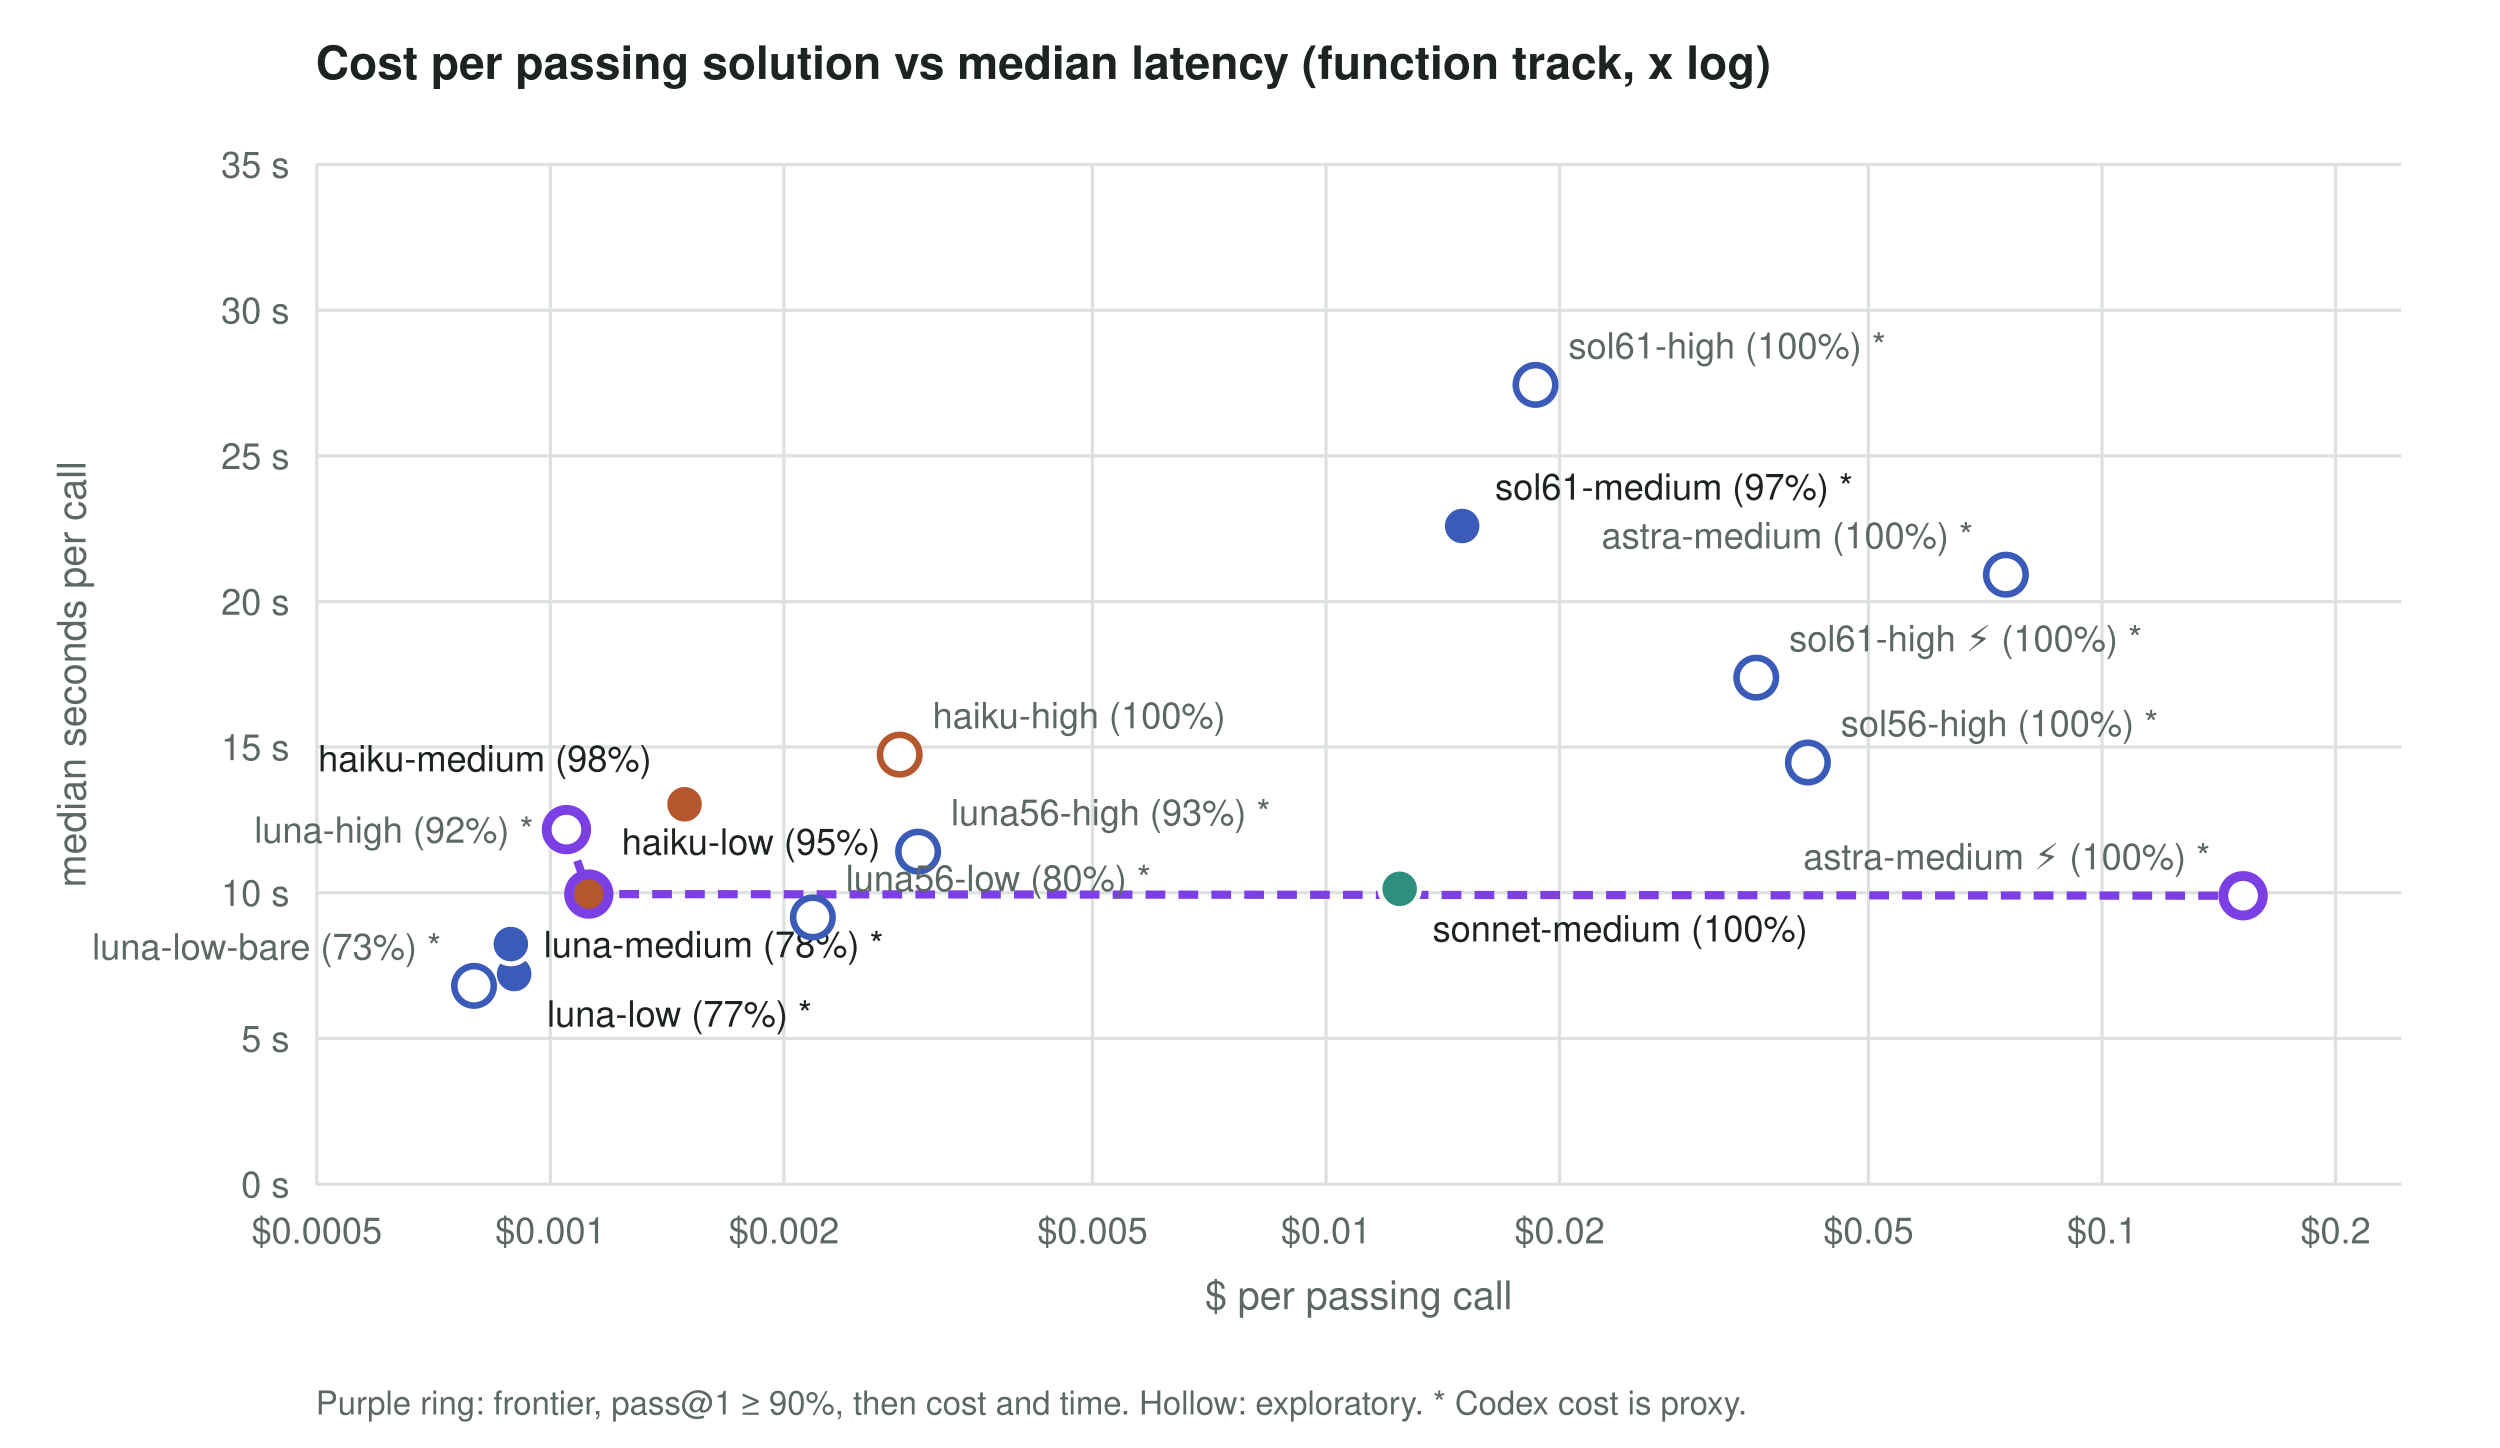
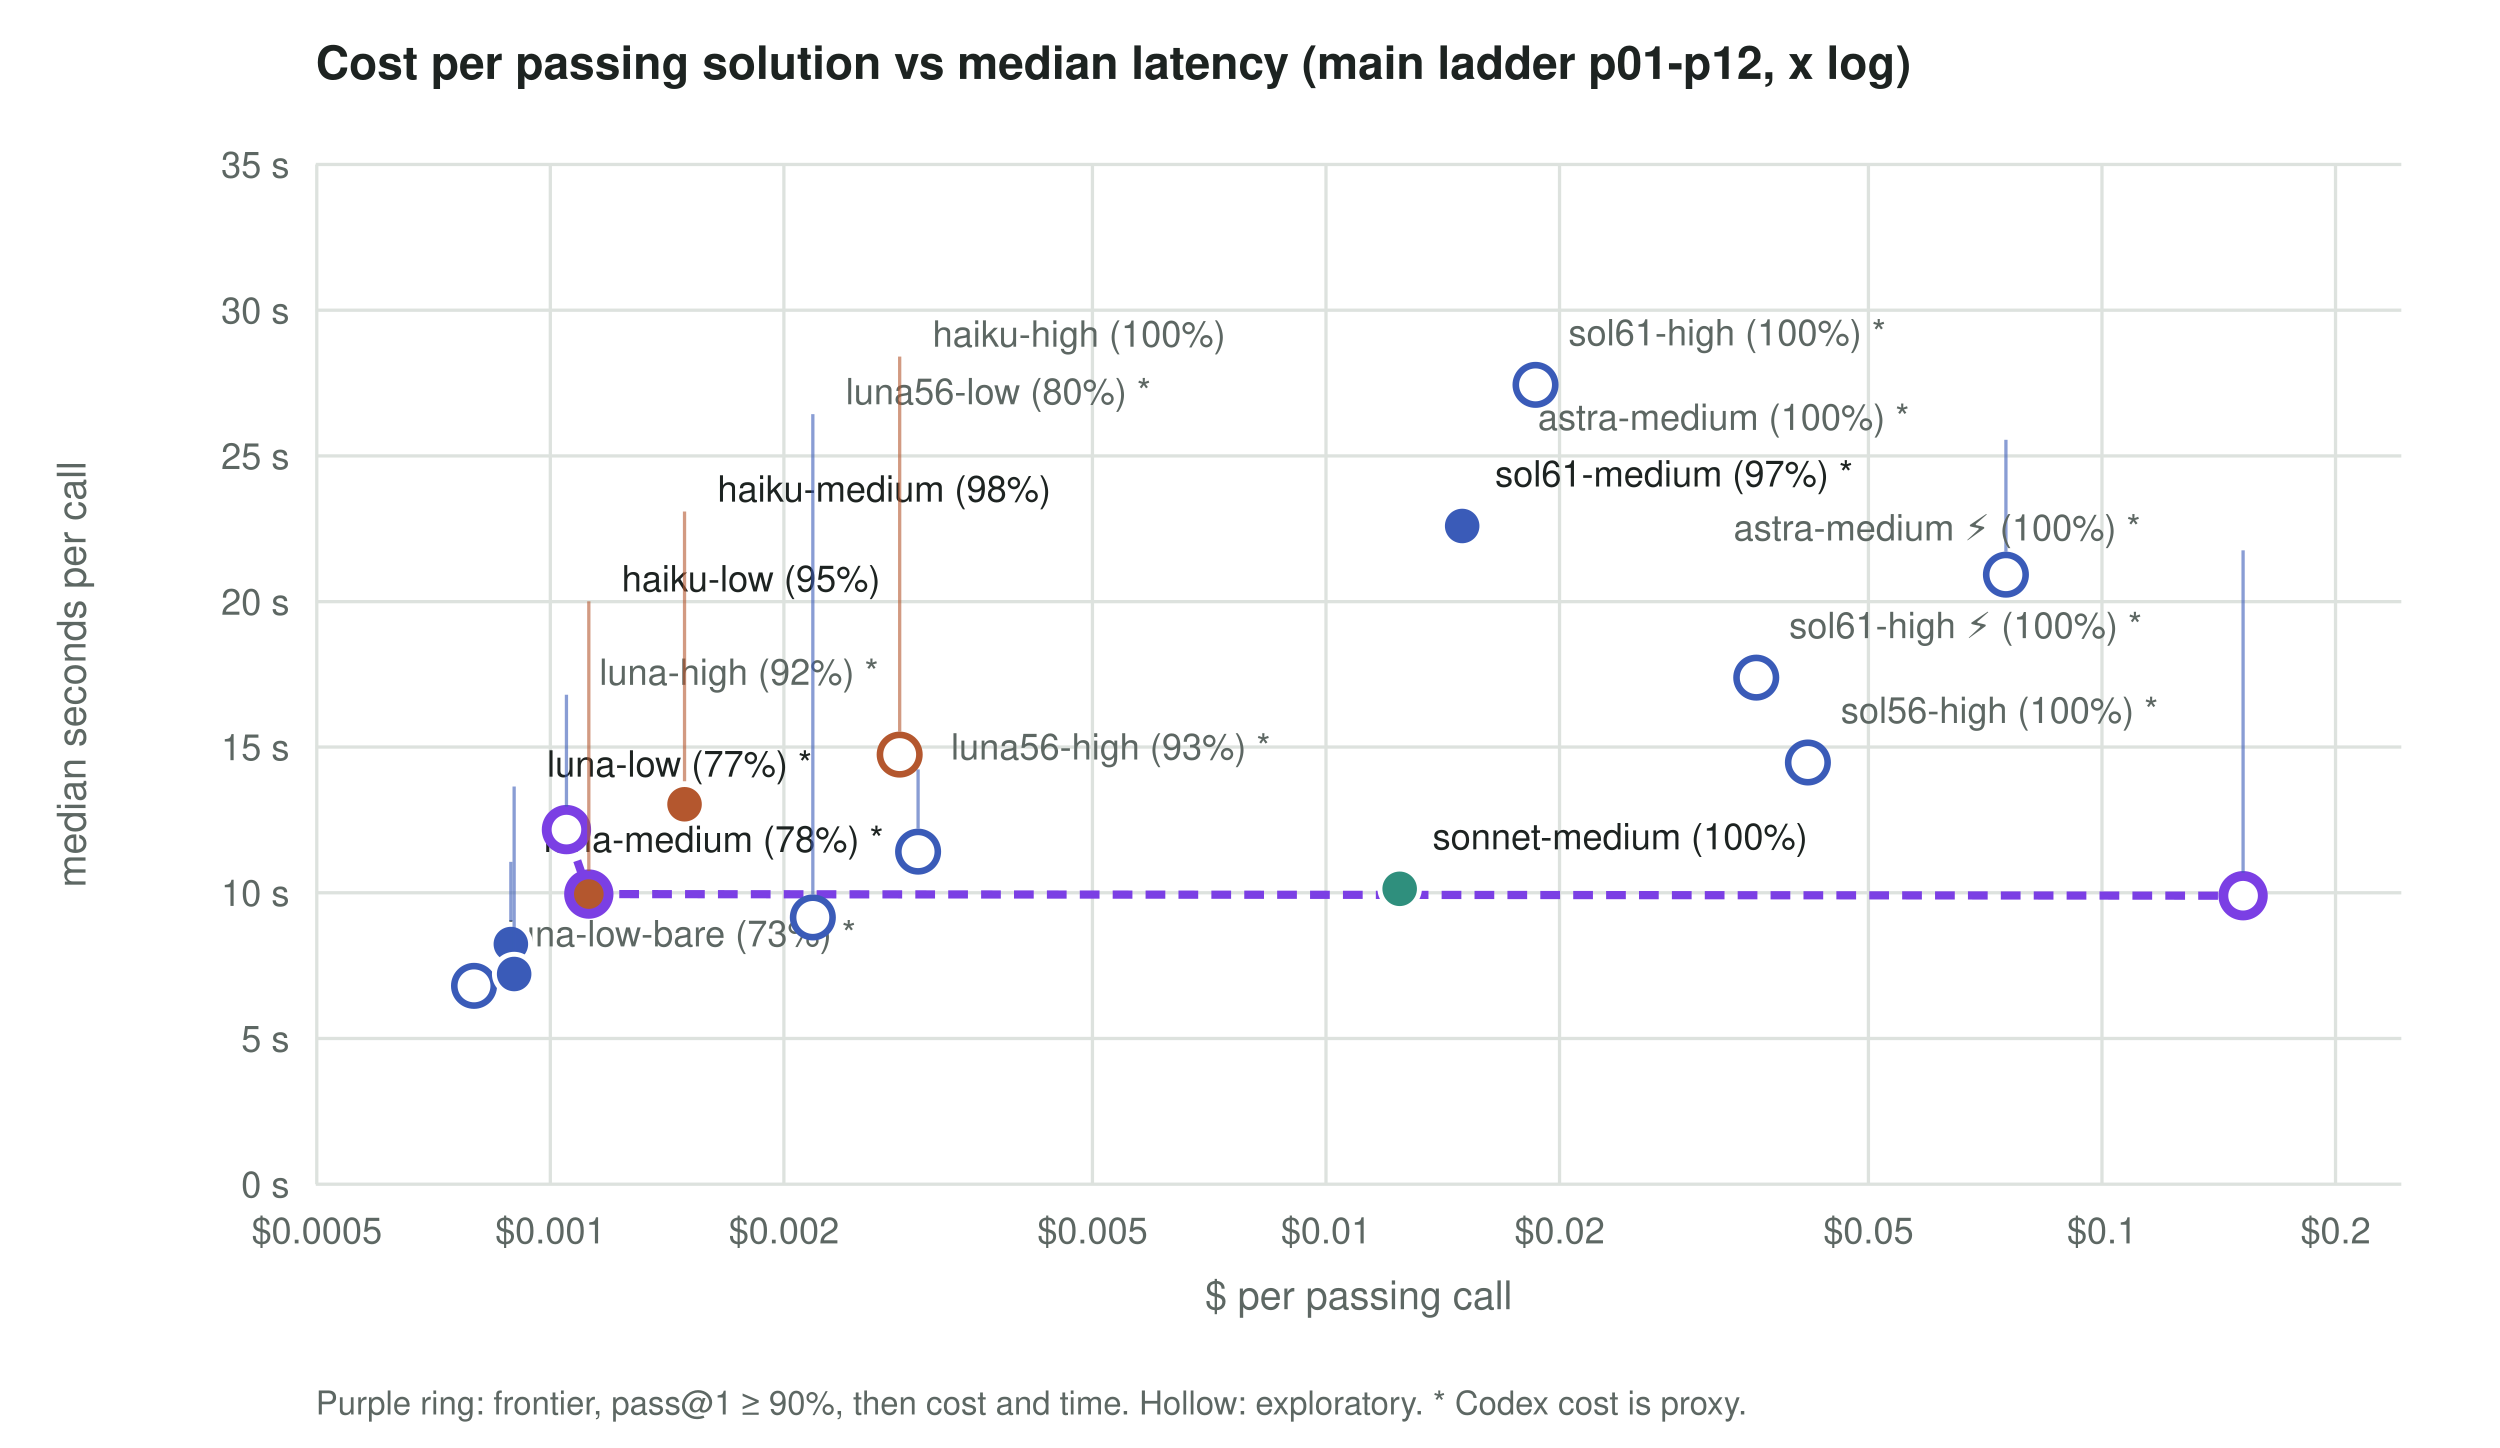
<svg xmlns="http://www.w3.org/2000/svg" viewBox="0 0 760 440" width="760" height="440" font-family="Hanken Grotesk, -apple-system, Segoe UI, Helvetica, Arial, sans-serif" font-size="12">
  <rect width="760" height="440" fill="var(--panel,#ffffff)" />
-   <text x="96.0" y="24.0" font-size="14" text-anchor="start" style="fill:var(--fg,#1d2321)" font-weight="600">Cost per passing solution vs median latency (function track, x log)</text>
+   <text x="96.0" y="24.0" font-size="14" text-anchor="start" style="fill:var(--fg,#1d2321)" font-weight="600">Cost per passing solution vs median latency (main ladder p01-p12, x log)</text>
  <line x1="96" x2="730" y1="360.0" y2="360.0" stroke="var(--line,#dde2de)" />
  <text x="88.0" y="364.0" font-size="11" text-anchor="end" style="fill:var(--muted,#5d6763)" font-weight="normal">0 s</text>
  <line x1="96" x2="730" y1="315.7" y2="315.7" stroke="var(--line,#dde2de)" />
  <text x="88.0" y="319.7" font-size="11" text-anchor="end" style="fill:var(--muted,#5d6763)" font-weight="normal">5 s</text>
  <line x1="96" x2="730" y1="271.4" y2="271.4" stroke="var(--line,#dde2de)" />
  <text x="88.0" y="275.4" font-size="11" text-anchor="end" style="fill:var(--muted,#5d6763)" font-weight="normal">10 s</text>
  <line x1="96" x2="730" y1="227.1" y2="227.1" stroke="var(--line,#dde2de)" />
  <text x="88.0" y="231.1" font-size="11" text-anchor="end" style="fill:var(--muted,#5d6763)" font-weight="normal">15 s</text>
  <line x1="96" x2="730" y1="182.9" y2="182.9" stroke="var(--line,#dde2de)" />
  <text x="88.0" y="186.9" font-size="11" text-anchor="end" style="fill:var(--muted,#5d6763)" font-weight="normal">20 s</text>
  <line x1="96" x2="730" y1="138.6" y2="138.6" stroke="var(--line,#dde2de)" />
  <text x="88.0" y="142.6" font-size="11" text-anchor="end" style="fill:var(--muted,#5d6763)" font-weight="normal">25 s</text>
  <line x1="96" x2="730" y1="94.3" y2="94.3" stroke="var(--line,#dde2de)" />
  <text x="88.0" y="98.3" font-size="11" text-anchor="end" style="fill:var(--muted,#5d6763)" font-weight="normal">30 s</text>
  <line x1="96" x2="730" y1="50.0" y2="50.0" stroke="var(--line,#dde2de)" />
  <text x="88.0" y="54.0" font-size="11" text-anchor="end" style="fill:var(--muted,#5d6763)" font-weight="normal">35 s</text>
  <line x1="96.3" x2="96.3" y1="50" y2="360" stroke="var(--line,#dde2de)" />
  <text x="96.3" y="378.0" font-size="11" text-anchor="middle" style="fill:var(--muted,#5d6763)" font-weight="normal">$0.0005</text>
  <line x1="167.3" x2="167.3" y1="50" y2="360" stroke="var(--line,#dde2de)" />
  <text x="167.3" y="378.0" font-size="11" text-anchor="middle" style="fill:var(--muted,#5d6763)" font-weight="normal">$0.001</text>
  <line x1="238.3" x2="238.3" y1="50" y2="360" stroke="var(--line,#dde2de)" />
  <text x="238.3" y="378.0" font-size="11" text-anchor="middle" style="fill:var(--muted,#5d6763)" font-weight="normal">$0.002</text>
  <line x1="332.1" x2="332.1" y1="50" y2="360" stroke="var(--line,#dde2de)" />
  <text x="332.1" y="378.0" font-size="11" text-anchor="middle" style="fill:var(--muted,#5d6763)" font-weight="normal">$0.005</text>
  <line x1="403.1" x2="403.1" y1="50" y2="360" stroke="var(--line,#dde2de)" />
  <text x="403.1" y="378.0" font-size="11" text-anchor="middle" style="fill:var(--muted,#5d6763)" font-weight="normal">$0.01</text>
  <line x1="474.1" x2="474.1" y1="50" y2="360" stroke="var(--line,#dde2de)" />
  <text x="474.1" y="378.0" font-size="11" text-anchor="middle" style="fill:var(--muted,#5d6763)" font-weight="normal">$0.02</text>
  <line x1="568.0" x2="568.0" y1="50" y2="360" stroke="var(--line,#dde2de)" />
  <text x="568.0" y="378.0" font-size="11" text-anchor="middle" style="fill:var(--muted,#5d6763)" font-weight="normal">$0.05</text>
  <line x1="639.0" x2="639.0" y1="50" y2="360" stroke="var(--line,#dde2de)" />
  <text x="639.0" y="378.0" font-size="11" text-anchor="middle" style="fill:var(--muted,#5d6763)" font-weight="normal">$0.1</text>
  <line x1="710.0" x2="710.0" y1="50" y2="360" stroke="var(--line,#dde2de)" />
  <text x="710.0" y="378.0" font-size="11" text-anchor="middle" style="fill:var(--muted,#5d6763)" font-weight="normal">$0.2</text>
  <text x="413.0" y="398.0" font-size="12" text-anchor="middle" style="fill:var(--muted,#5d6763)" font-weight="normal">$ per passing call</text>
  <text x="26.0" y="205.0" font-size="12" text-anchor="middle" style="fill:var(--muted,#5d6763)" font-weight="normal" transform="rotate(-90 26 205.0)">median seconds per call</text>
  <polyline points="172.2,252.2 179.0,271.8 681.9,272.3" fill="none" stroke="var(--frontier,#7b3fe4)" stroke-width="2.5" stroke-dasharray="6 4" />
+   <circle cx="144.1" cy="299.7" r="6" fill="var(--panel,#ffffff)" stroke="var(--codex,#3a5bb8)" stroke-width="2" />
+   <text x="154.1" y="287.7" font-size="11" text-anchor="start" style="fill:var(--muted,#5d6763)" font-weight="normal">luna-low-bare (73%) *</text>
+   <circle cx="155.3" cy="287.0" r="6" fill="var(--codex,#3a5bb8)" stroke="var(--panel,#ffffff)" stroke-width="1.5" />
+   <line x1="155.3" x2="155.3" y1="280.0" y2="262.0" stroke="var(--codex,#3a5bb8)" stroke-width="1" opacity="0.6" />
+   <text x="165.3" y="259.0" font-size="11" text-anchor="start" style="fill:var(--fg,#1d2321)" font-weight="normal">luna-medium (78%) *</text>
+   <circle cx="156.3" cy="296.1" r="6" fill="var(--codex,#3a5bb8)" stroke="var(--panel,#ffffff)" stroke-width="1.5" />
+   <line x1="156.3" x2="156.3" y1="289.1" y2="239.1" stroke="var(--codex,#3a5bb8)" stroke-width="1" opacity="0.6" />
+   <text x="166.3" y="236.1" font-size="11" text-anchor="start" style="fill:var(--fg,#1d2321)" font-weight="normal">luna-low (77%) *</text>
+   <circle cx="172.2" cy="252.2" r="6" fill="var(--panel,#ffffff)" stroke="var(--frontier,#7b3fe4)" stroke-width="3" />
+   <line x1="172.2" x2="172.2" y1="245.2" y2="211.2" stroke="var(--codex,#3a5bb8)" stroke-width="1" opacity="0.6" />
+   <text x="182.2" y="208.2" font-size="11" text-anchor="start" style="fill:var(--muted,#5d6763)" font-weight="normal">luna-high (92%) *</text>
  <circle cx="179.0" cy="271.8" r="6" fill="var(--claude,#b4572e)" stroke="var(--frontier,#7b3fe4)" stroke-width="3" />
-   <text x="189.0" y="259.8" font-size="11" text-anchor="start" style="fill:var(--fg,#1d2321)" font-weight="normal">haiku-low (95%)</text>
+   <line x1="179.0" x2="179.0" y1="264.8" y2="182.8" stroke="var(--claude,#b4572e)" stroke-width="1" opacity="0.6" />
+   <text x="189.0" y="179.8" font-size="11" text-anchor="start" style="fill:var(--fg,#1d2321)" font-weight="normal">haiku-low (95%)</text>
  <circle cx="208.1" cy="244.5" r="6" fill="var(--claude,#b4572e)" stroke="var(--panel,#ffffff)" stroke-width="1.5" />
-   <text x="198.1" y="234.5" font-size="11" text-anchor="end" style="fill:var(--fg,#1d2321)" font-weight="normal">haiku-medium (98%)</text>
+   <line x1="208.1" x2="208.1" y1="237.5" y2="155.5" stroke="var(--claude,#b4572e)" stroke-width="1" opacity="0.6" />
+   <text x="218.1" y="152.5" font-size="11" text-anchor="start" style="fill:var(--fg,#1d2321)" font-weight="normal">haiku-medium (98%)</text>
+   <circle cx="247.1" cy="278.9" r="6" fill="var(--panel,#ffffff)" stroke="var(--codex,#3a5bb8)" stroke-width="2" />
+   <line x1="247.1" x2="247.1" y1="271.9" y2="125.9" stroke="var(--codex,#3a5bb8)" stroke-width="1" opacity="0.6" />
+   <text x="257.1" y="122.9" font-size="11" text-anchor="start" style="fill:var(--muted,#5d6763)" font-weight="normal">luna56-low (80%) *</text>
+   <circle cx="273.5" cy="229.4" r="6" fill="var(--panel,#ffffff)" stroke="var(--claude,#b4572e)" stroke-width="2" />
+   <line x1="273.5" x2="273.5" y1="222.4" y2="108.4" stroke="var(--claude,#b4572e)" stroke-width="1" opacity="0.6" />
+   <text x="283.5" y="105.4" font-size="11" text-anchor="start" style="fill:var(--muted,#5d6763)" font-weight="normal">haiku-high (100%)</text>
+   <circle cx="279.1" cy="258.9" r="6" fill="var(--panel,#ffffff)" stroke="var(--codex,#3a5bb8)" stroke-width="2" />
+   <line x1="279.1" x2="279.1" y1="251.9" y2="233.9" stroke="var(--codex,#3a5bb8)" stroke-width="1" opacity="0.6" />
+   <text x="289.1" y="230.9" font-size="11" text-anchor="start" style="fill:var(--muted,#5d6763)" font-weight="normal">luna56-high (93%) *</text>
  <circle cx="425.5" cy="270.2" r="6" fill="var(--sonnet,#2f8f7d)" stroke="var(--panel,#ffffff)" stroke-width="1.5" />
-   <text x="435.5" y="286.2" font-size="11" text-anchor="start" style="fill:var(--fg,#1d2321)" font-weight="normal">sonnet-medium (100%)</text>
-   <circle cx="156.3" cy="296.1" r="6" fill="var(--codex,#3a5bb8)" stroke="var(--panel,#ffffff)" stroke-width="1.5" />
-   <text x="166.3" y="312.1" font-size="11" text-anchor="start" style="fill:var(--fg,#1d2321)" font-weight="normal">luna-low (77%) *</text>
-   <circle cx="155.3" cy="287.0" r="6" fill="var(--codex,#3a5bb8)" stroke="var(--panel,#ffffff)" stroke-width="1.5" />
-   <text x="165.3" y="291.0" font-size="11" text-anchor="start" style="fill:var(--fg,#1d2321)" font-weight="normal">luna-medium (78%) *</text>
+   <text x="435.5" y="258.2" font-size="11" text-anchor="start" style="fill:var(--fg,#1d2321)" font-weight="normal">sonnet-medium (100%)</text>
  <circle cx="444.5" cy="159.9" r="6" fill="var(--codex,#3a5bb8)" stroke="var(--panel,#ffffff)" stroke-width="1.5" />
-   <text x="454.5" y="151.9" font-size="11" text-anchor="start" style="fill:var(--fg,#1d2321)" font-weight="normal">sol61-medium (97%) *</text>
+   <text x="454.5" y="147.9" font-size="11" text-anchor="start" style="fill:var(--fg,#1d2321)" font-weight="normal">sol61-medium (97%) *</text>
+   <circle cx="466.8" cy="117.0" r="6" fill="var(--panel,#ffffff)" stroke="var(--codex,#3a5bb8)" stroke-width="2" />
+   <text x="476.8" y="105.0" font-size="11" text-anchor="start" style="fill:var(--muted,#5d6763)" font-weight="normal">sol61-high (100%) *</text>
+   <circle cx="533.9" cy="206.0" r="6" fill="var(--panel,#ffffff)" stroke="var(--codex,#3a5bb8)" stroke-width="2" />
+   <text x="543.9" y="194.0" font-size="11" text-anchor="start" style="fill:var(--muted,#5d6763)" font-weight="normal">sol61-high ⚡ (100%) *</text>
+   <circle cx="549.6" cy="231.8" r="6" fill="var(--panel,#ffffff)" stroke="var(--codex,#3a5bb8)" stroke-width="2" />
+   <text x="559.6" y="219.8" font-size="11" text-anchor="start" style="fill:var(--muted,#5d6763)" font-weight="normal">sol56-high (100%) *</text>
  <circle cx="609.8" cy="174.7" r="6" fill="var(--panel,#ffffff)" stroke="var(--codex,#3a5bb8)" stroke-width="2" />
-   <text x="599.8" y="166.7" font-size="11" text-anchor="end" style="fill:var(--muted,#5d6763)" font-weight="normal">astra-medium (100%) *</text>
+   <line x1="609.8" x2="609.8" y1="167.7" y2="133.7" stroke="var(--codex,#3a5bb8)" stroke-width="1" opacity="0.6" />
+   <text x="467.5" y="130.7" font-size="11" text-anchor="start" style="fill:var(--muted,#5d6763)" font-weight="normal">astra-medium (100%) *</text>
  <circle cx="681.9" cy="272.3" r="6" fill="var(--panel,#ffffff)" stroke="var(--frontier,#7b3fe4)" stroke-width="3" />
-   <text x="671.9" y="264.3" font-size="11" text-anchor="end" style="fill:var(--muted,#5d6763)" font-weight="normal">astra-medium ⚡ (100%) *</text>
-   <circle cx="273.5" cy="229.4" r="6" fill="var(--panel,#ffffff)" stroke="var(--claude,#b4572e)" stroke-width="2" />
-   <text x="283.5" y="221.4" font-size="11" text-anchor="start" style="fill:var(--muted,#5d6763)" font-weight="normal">haiku-high (100%)</text>
-   <circle cx="172.2" cy="252.2" r="6" fill="var(--panel,#ffffff)" stroke="var(--frontier,#7b3fe4)" stroke-width="3" />
-   <text x="162.2" y="256.2" font-size="11" text-anchor="end" style="fill:var(--muted,#5d6763)" font-weight="normal">luna-high (92%) *</text>
-   <circle cx="144.1" cy="299.7" r="6" fill="var(--panel,#ffffff)" stroke="var(--codex,#3a5bb8)" stroke-width="2" />
-   <text x="134.1" y="291.7" font-size="11" text-anchor="end" style="fill:var(--muted,#5d6763)" font-weight="normal">luna-low-bare (73%) *</text>
-   <circle cx="279.1" cy="258.9" r="6" fill="var(--panel,#ffffff)" stroke="var(--codex,#3a5bb8)" stroke-width="2" />
-   <text x="289.1" y="250.9" font-size="11" text-anchor="start" style="fill:var(--muted,#5d6763)" font-weight="normal">luna56-high (93%) *</text>
-   <circle cx="247.1" cy="278.9" r="6" fill="var(--panel,#ffffff)" stroke="var(--codex,#3a5bb8)" stroke-width="2" />
-   <text x="257.1" y="270.9" font-size="11" text-anchor="start" style="fill:var(--muted,#5d6763)" font-weight="normal">luna56-low (80%) *</text>
-   <circle cx="549.6" cy="231.8" r="6" fill="var(--panel,#ffffff)" stroke="var(--codex,#3a5bb8)" stroke-width="2" />
-   <text x="559.6" y="223.8" font-size="11" text-anchor="start" style="fill:var(--muted,#5d6763)" font-weight="normal">sol56-high (100%) *</text>
-   <circle cx="466.8" cy="117.0" r="6" fill="var(--panel,#ffffff)" stroke="var(--codex,#3a5bb8)" stroke-width="2" />
-   <text x="476.8" y="109.0" font-size="11" text-anchor="start" style="fill:var(--muted,#5d6763)" font-weight="normal">sol61-high (100%) *</text>
-   <circle cx="533.9" cy="206.0" r="6" fill="var(--panel,#ffffff)" stroke="var(--codex,#3a5bb8)" stroke-width="2" />
-   <text x="543.9" y="198.0" font-size="11" text-anchor="start" style="fill:var(--muted,#5d6763)" font-weight="normal">sol61-high ⚡ (100%) *</text>
+   <line x1="681.9" x2="681.9" y1="265.3" y2="167.3" stroke="var(--codex,#3a5bb8)" stroke-width="1" opacity="0.6" />
+   <text x="527.0" y="164.3" font-size="11" text-anchor="start" style="fill:var(--muted,#5d6763)" font-weight="normal">astra-medium ⚡ (100%) *</text>
  <text x="96.0" y="430.0" font-size="10" text-anchor="start" style="fill:var(--muted,#5d6763)" font-weight="normal">Purple ring: frontier, pass@1 ≥ 90%, then cost and time. Hollow: exploratory. * Codex cost is proxy.</text>
</svg>
